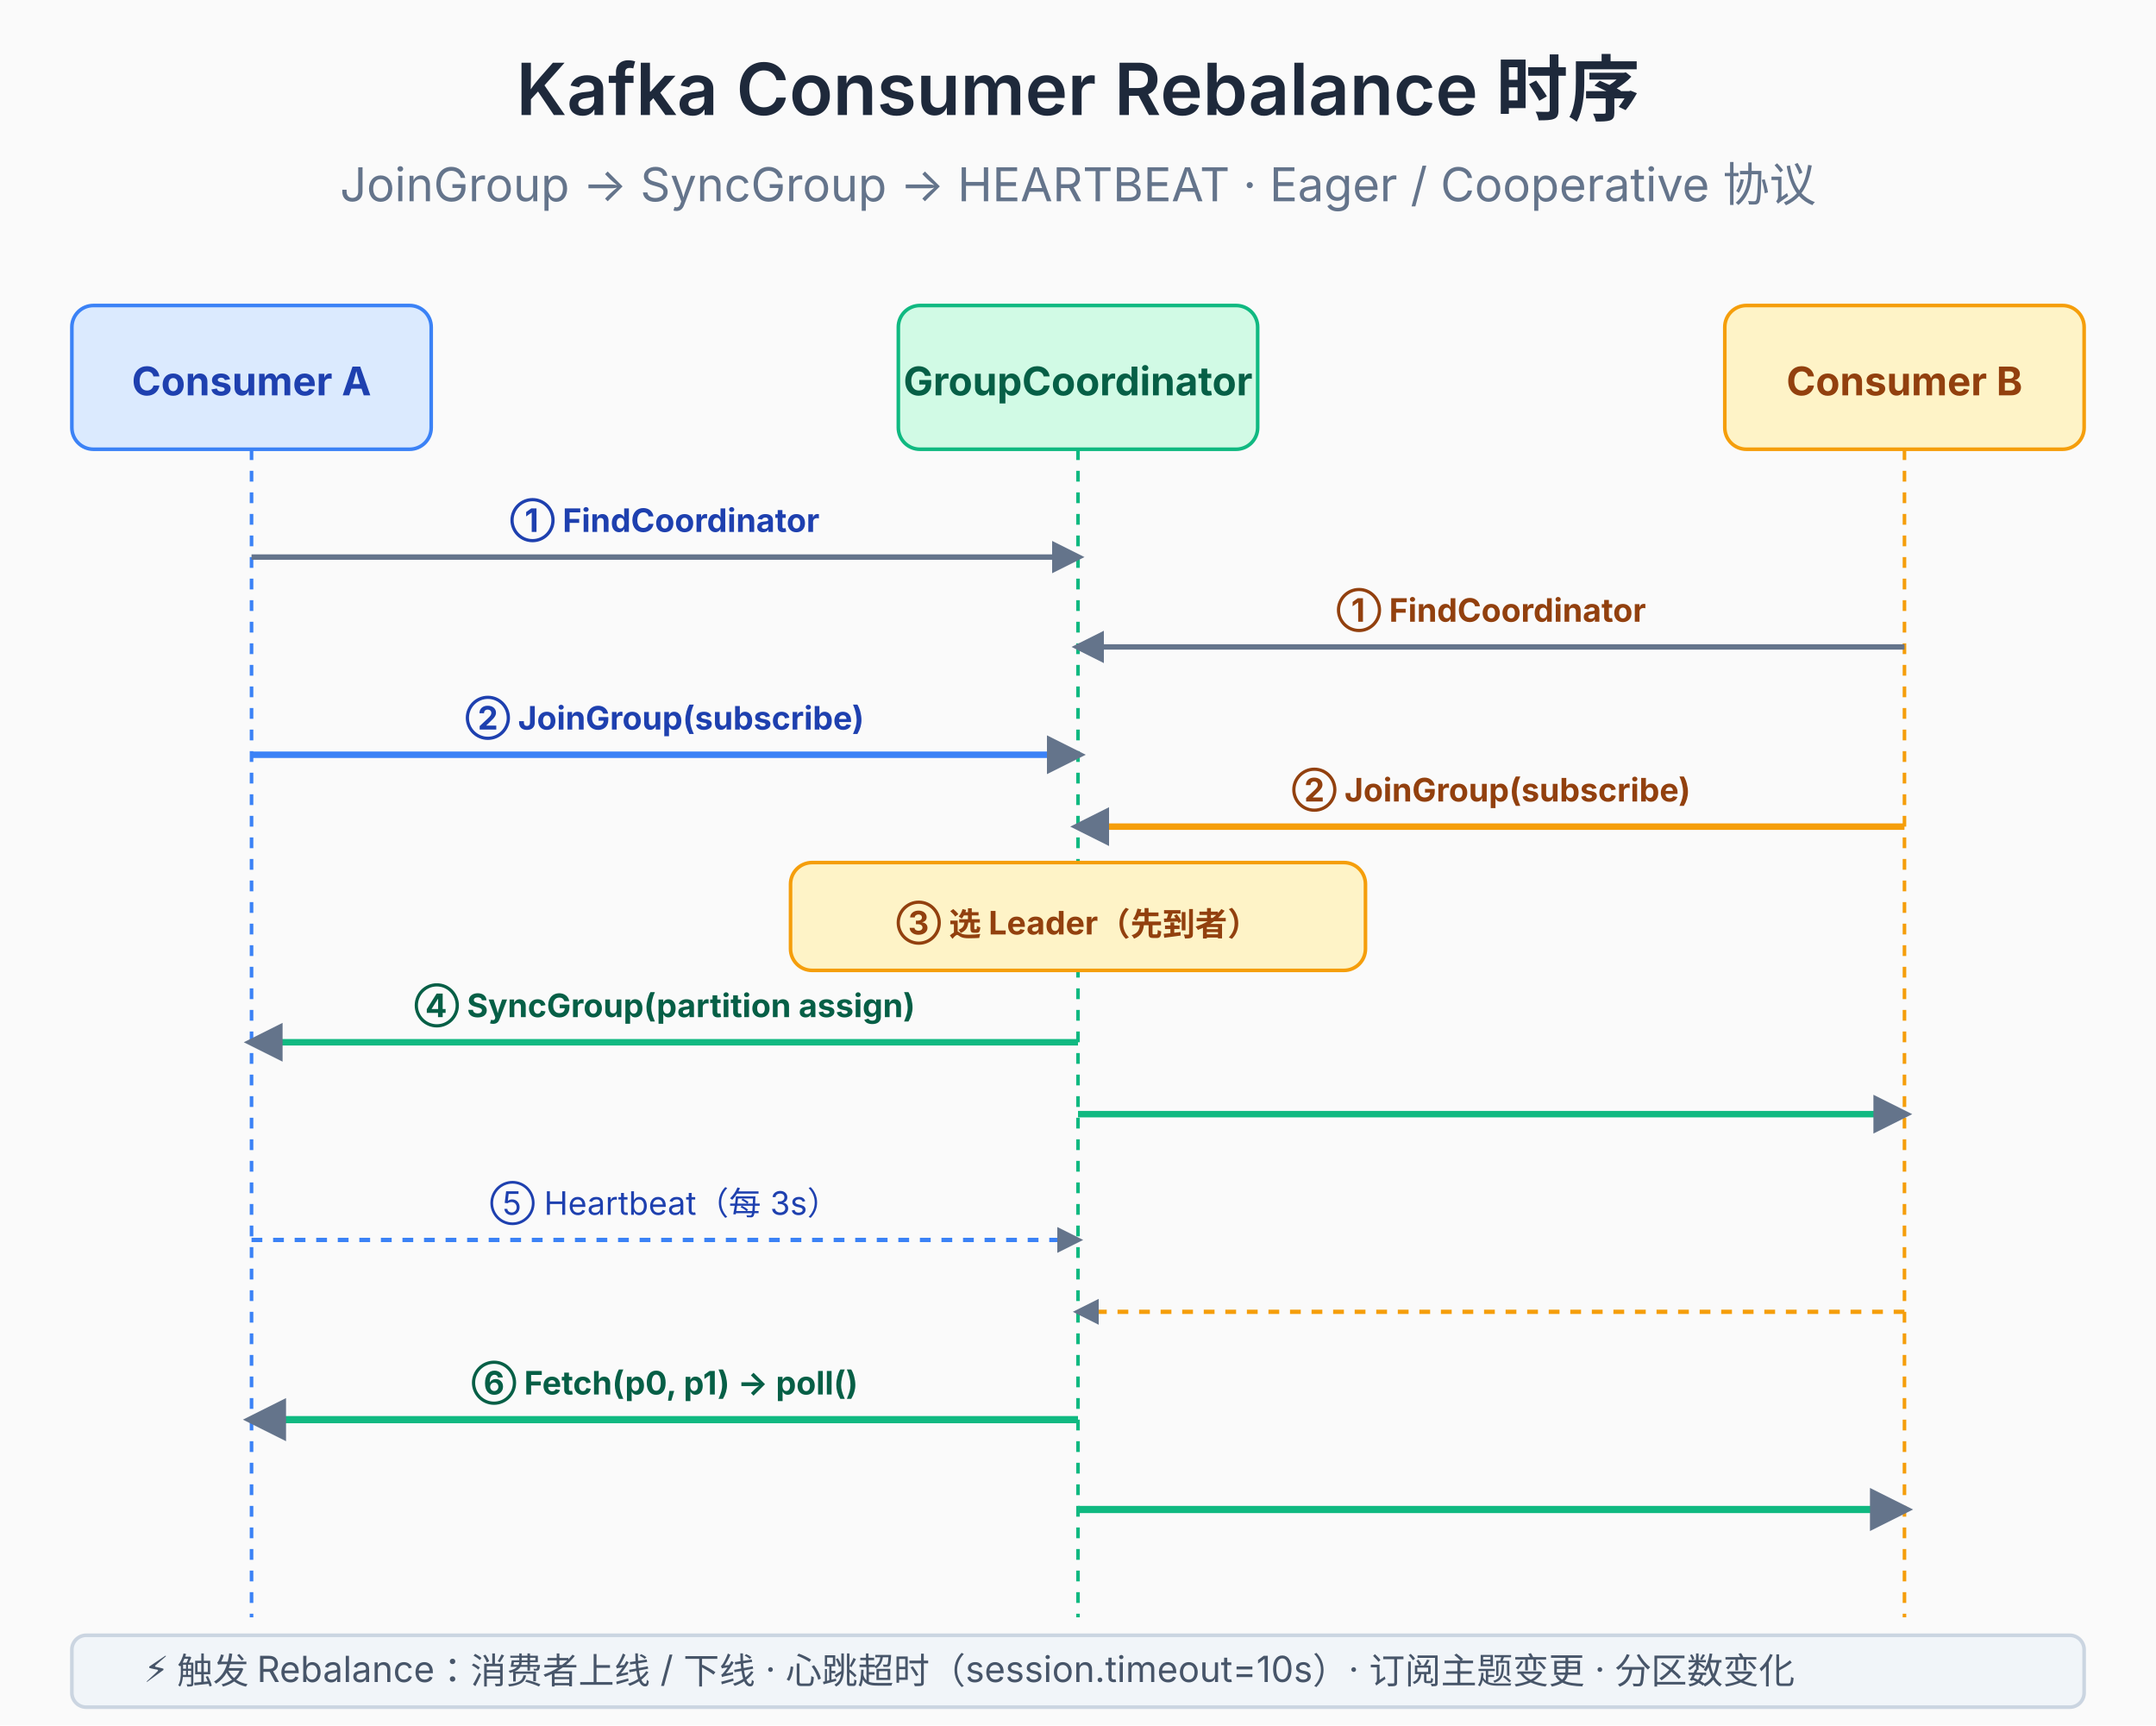
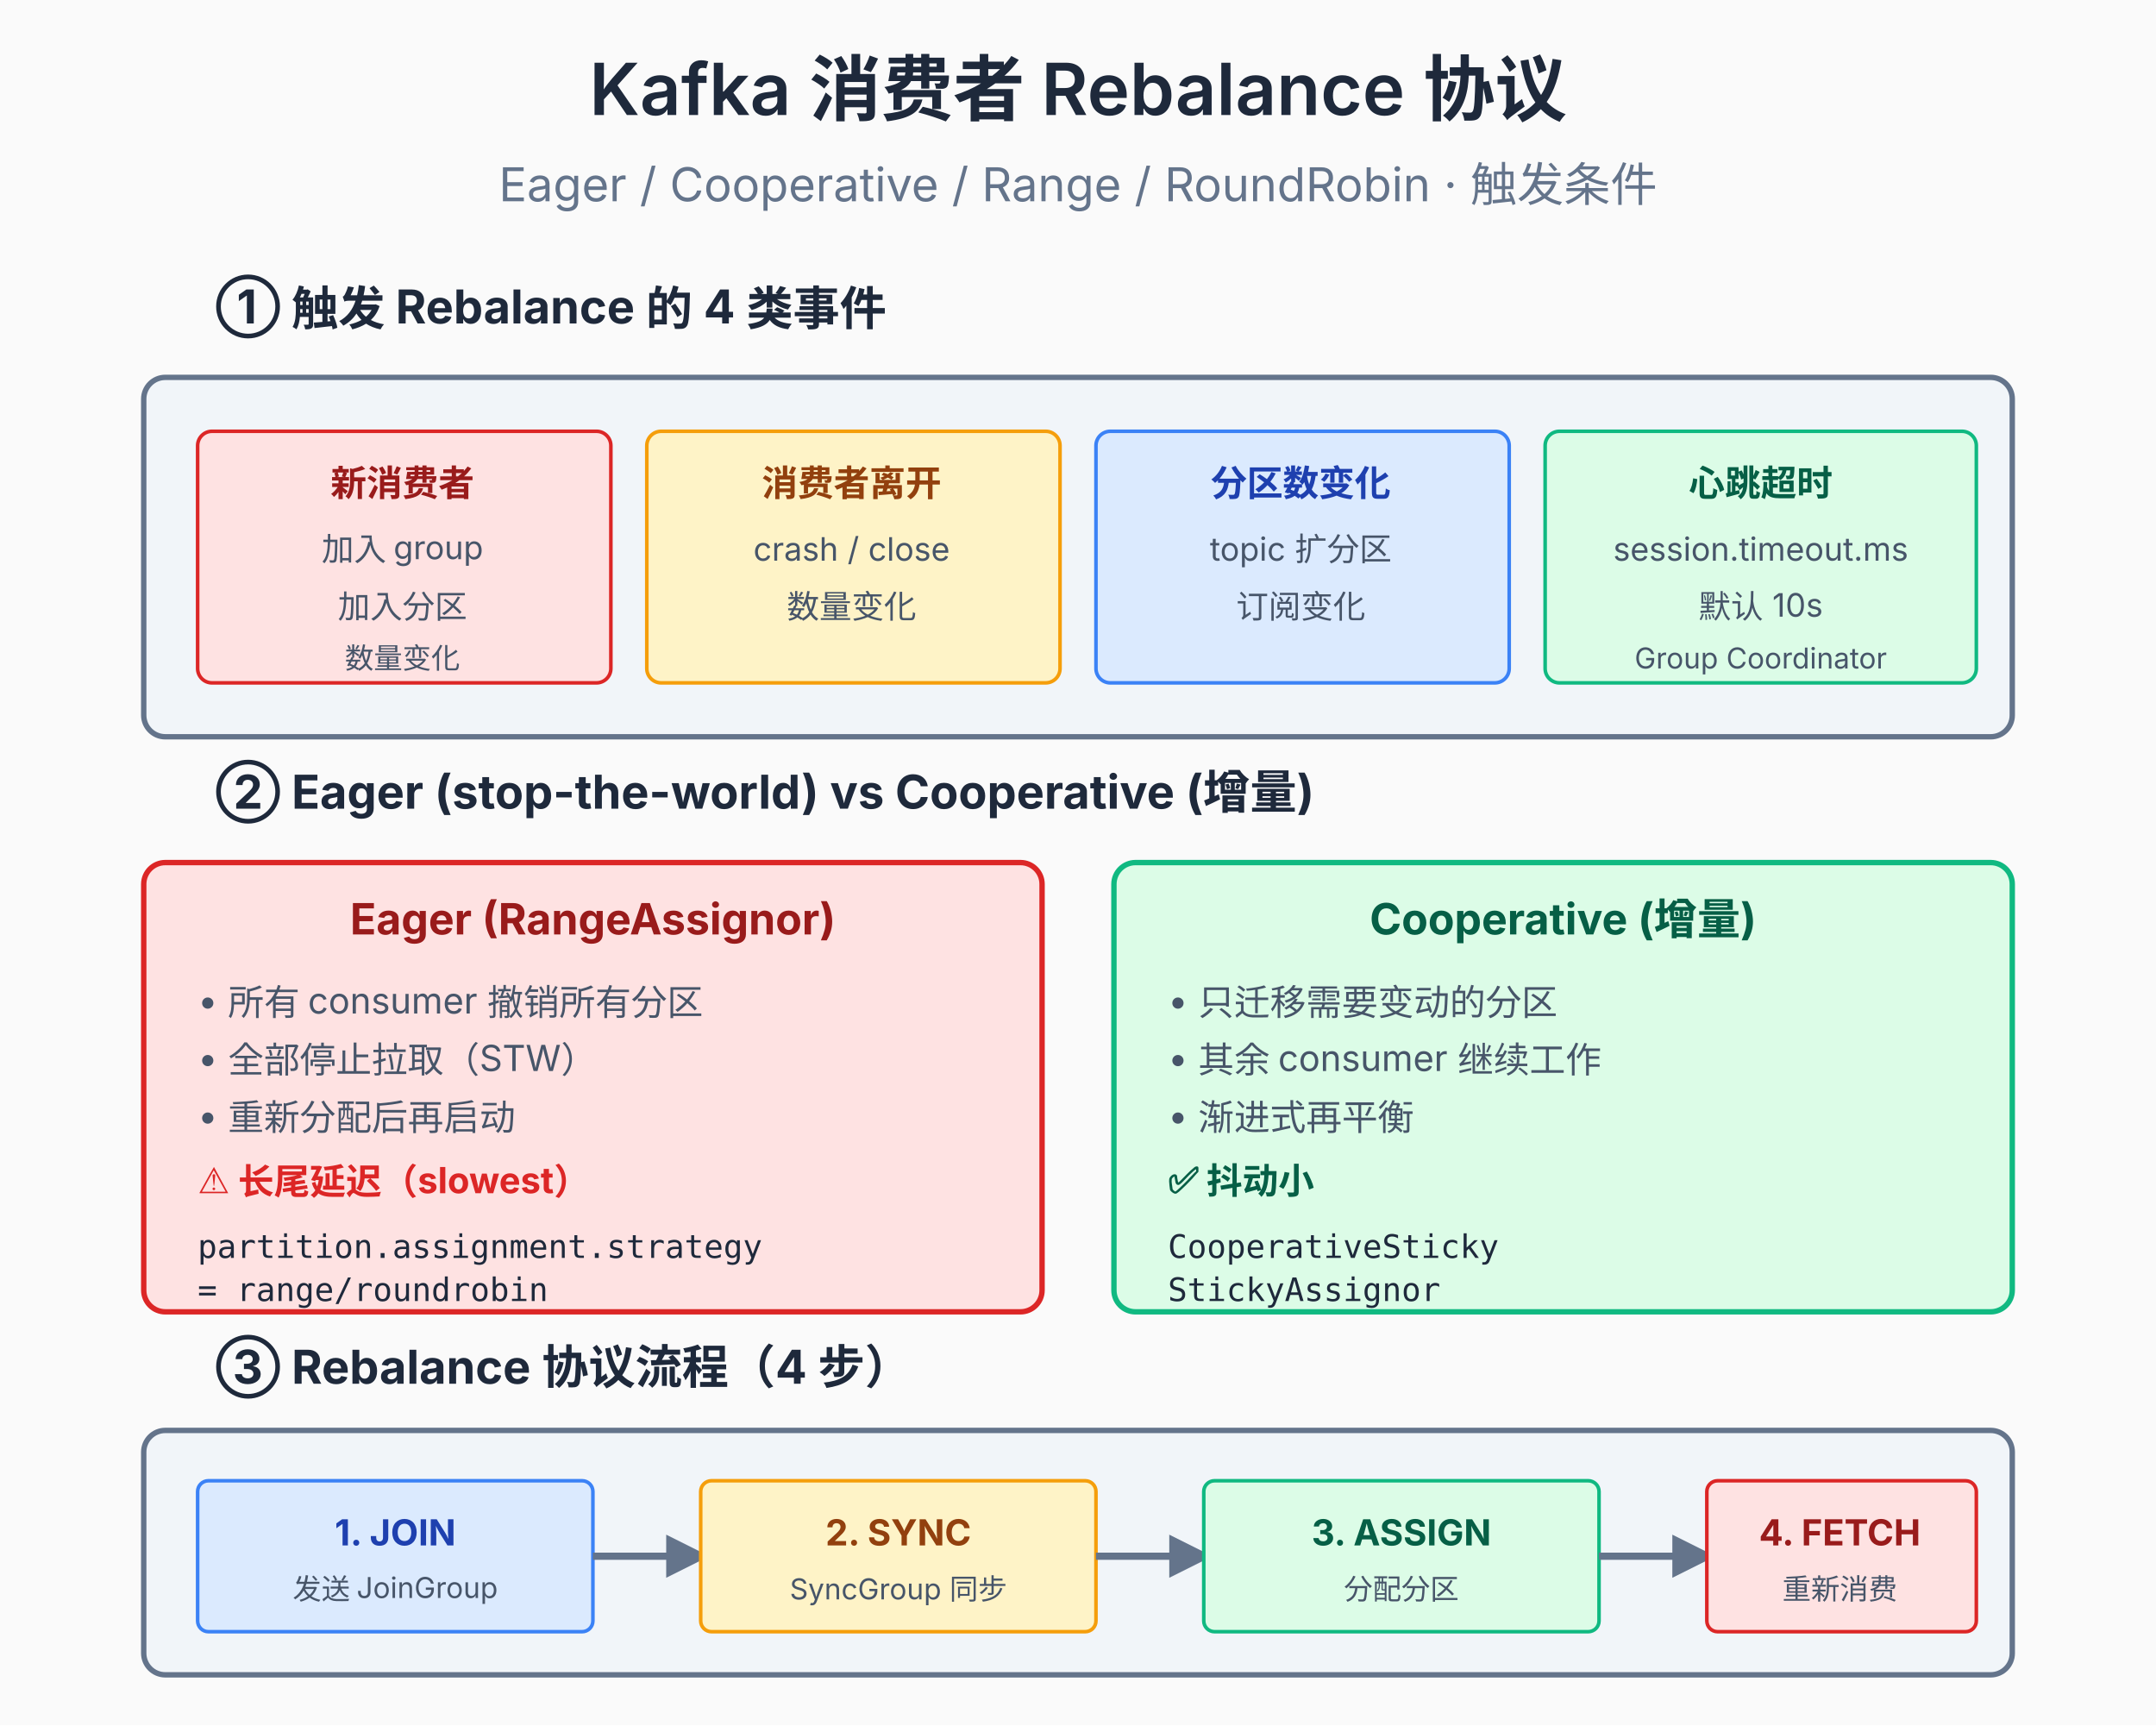
<svg xmlns="http://www.w3.org/2000/svg" viewBox="0 0 600 480" font-family="-apple-system,BlinkMacSystemFont,'PingFang SC',sans-serif">
  <defs>
    <marker id="arr" viewBox="0 0 10 10" refX="8" refY="5" markerWidth="6" markerHeight="6" orient="auto-start-reverse">
      <path d="M0,0 L10,5 L0,10 z" fill="#64748b" />
    </marker>
  </defs>
  <rect width="600" height="480" fill="#fafafa" />
-   <text x="300" y="32" text-anchor="middle" font-size="20" font-weight="600" fill="#1e293b">Kafka Consumer Rebalance 时序</text>
-   <text x="300" y="56" text-anchor="middle" font-size="13" fill="#64748b">JoinGroup → SyncGroup → HEARTBEAT · Eager / Cooperative 协议</text>
+   <text x="300" y="32" text-anchor="middle" font-size="20" font-weight="600" fill="#1e293b">Kafka 消费者 Rebalance 协议</text>
+   <text x="300" y="56" text-anchor="middle" font-size="13" fill="#64748b">Eager / Cooperative / Range / RoundRobin · 触发条件</text>
  <g>
-     <rect x="20" y="85" width="100" height="40" rx="6" fill="#dbeafe" stroke="#3b82f6" />
-     <text x="70" y="110" text-anchor="middle" font-size="11" font-weight="700" fill="#1e40af">Consumer A</text>
-     <rect x="250" y="85" width="100" height="40" rx="6" fill="#d1fae5" stroke="#10b981" />
-     <text x="300" y="110" text-anchor="middle" font-size="11" font-weight="700" fill="#065f46">GroupCoordinator</text>
-     <rect x="480" y="85" width="100" height="40" rx="6" fill="#fef3c7" stroke="#f59e0b" />
-     <text x="530" y="110" text-anchor="middle" font-size="11" font-weight="700" fill="#92400e">Consumer B</text>
+     <text x="60" y="90" font-size="13" font-weight="700" fill="#1e293b">① 触发 Rebalance 的 4 类事件</text>
+     <rect x="40" y="105" width="520" height="100" rx="6" fill="#f1f5f9" stroke="#64748b" stroke-width="1.5" />
+     <rect x="55" y="120" width="115" height="70" rx="4" fill="#fee2e2" stroke="#dc2626" />
+     <text x="112" y="138" text-anchor="middle" font-size="10" font-weight="700" fill="#991b1b">新消费者</text>
+     <text x="112" y="156" text-anchor="middle" font-size="9" fill="#475569">加入 group</text>
+     <text x="112" y="172" text-anchor="middle" font-size="9" fill="#475569">加入分区</text>
+     <text x="112" y="186" text-anchor="middle" font-size="8" fill="#475569">数量变化</text>
+     <rect x="180" y="120" width="115" height="70" rx="4" fill="#fef3c7" stroke="#f59e0b" />
+     <text x="237" y="138" text-anchor="middle" font-size="10" font-weight="700" fill="#92400e">消费者离开</text>
+     <text x="237" y="156" text-anchor="middle" font-size="9" fill="#475569">crash / close</text>
+     <text x="237" y="172" text-anchor="middle" font-size="9" fill="#475569">数量变化</text>
+     <rect x="305" y="120" width="115" height="70" rx="4" fill="#dbeafe" stroke="#3b82f6" />
+     <text x="362" y="138" text-anchor="middle" font-size="10" font-weight="700" fill="#1e40af">分区数变化</text>
+     <text x="362" y="156" text-anchor="middle" font-size="9" fill="#475569">topic 扩分区</text>
+     <text x="362" y="172" text-anchor="middle" font-size="9" fill="#475569">订阅变化</text>
+     <rect x="430" y="120" width="120" height="70" rx="4" fill="#dcfce7" stroke="#10b981" />
+     <text x="490" y="138" text-anchor="middle" font-size="10" font-weight="700" fill="#065f46">心跳超时</text>
+     <text x="490" y="156" text-anchor="middle" font-size="9" fill="#475569">session.timeout.ms</text>
+     <text x="490" y="172" text-anchor="middle" font-size="9" fill="#475569">默认 10s</text>
+     <text x="490" y="186" text-anchor="middle" font-size="8" fill="#475569">Group Coordinator</text>
  </g>
  <g>
-     <line x1="70" y1="125" x2="70" y2="450" stroke="#3b82f6" stroke-dasharray="3" />
-     <line x1="300" y1="125" x2="300" y2="450" stroke="#10b981" stroke-dasharray="3" />
-     <line x1="530" y1="125" x2="530" y2="450" stroke="#f59e0b" stroke-dasharray="3" />
-     <line x1="70" y1="155" x2="300" y2="155" stroke="#64748b" stroke-width="1.5" marker-end="url(#arr)" />
-     <text x="185" y="148" text-anchor="middle" font-size="9" font-weight="700" fill="#1e40af">① FindCoordinator</text>
-     <line x1="530" y1="180" x2="300" y2="180" stroke="#64748b" stroke-width="1.5" marker-end="url(#arr)" />
-     <text x="415" y="173" text-anchor="middle" font-size="9" font-weight="700" fill="#92400e">① FindCoordinator</text>
-     <line x1="70" y1="210" x2="300" y2="210" stroke="#3b82f6" stroke-width="1.8" marker-end="url(#arr)" />
-     <text x="185" y="203" text-anchor="middle" font-size="9" font-weight="700" fill="#1e40af">② JoinGroup(subscribe)</text>
-     <line x1="530" y1="230" x2="300" y2="230" stroke="#f59e0b" stroke-width="1.8" marker-end="url(#arr)" />
-     <text x="415" y="223" text-anchor="middle" font-size="9" font-weight="700" fill="#92400e">② JoinGroup(subscribe)</text>
-     <rect x="220" y="240" width="160" height="30" rx="6" fill="#fef3c7" stroke="#f59e0b" />
-     <text x="300" y="260" text-anchor="middle" font-size="9" font-weight="700" fill="#92400e">③ 选 Leader（先到者）</text>
-     <line x1="300" y1="290" x2="70" y2="290" stroke="#10b981" stroke-width="1.8" marker-end="url(#arr)" />
-     <text x="185" y="283" text-anchor="middle" font-size="9" font-weight="700" fill="#065f46">④ SyncGroup(partition assign)</text>
-     <line x1="300" y1="310" x2="530" y2="310" stroke="#10b981" stroke-width="1.8" marker-end="url(#arr)" />
-     <line x1="70" y1="345" x2="300" y2="345" stroke="#3b82f6" stroke-width="1.2" stroke-dasharray="3" marker-end="url(#arr)" />
-     <text x="185" y="338" text-anchor="middle" font-size="9" fill="#1e40af">⑤ Heartbeat（每 3s）</text>
-     <line x1="530" y1="365" x2="300" y2="365" stroke="#f59e0b" stroke-width="1.2" stroke-dasharray="3" marker-end="url(#arr)" />
-     <line x1="300" y1="395" x2="70" y2="395" stroke="#10b981" stroke-width="2" marker-end="url(#arr)" />
-     <text x="185" y="388" text-anchor="middle" font-size="9" font-weight="700" fill="#065f46">⑥ Fetch(p0, p1) → poll()</text>
-     <line x1="300" y1="420" x2="530" y2="420" stroke="#10b981" stroke-width="2" marker-end="url(#arr)" />
+     <text x="60" y="225" font-size="13" font-weight="700" fill="#1e293b">② Eager (stop-the-world) vs Cooperative (增量)</text>
+     <rect x="40" y="240" width="250" height="125" rx="6" fill="#fee2e2" stroke="#dc2626" stroke-width="1.5" />
+     <text x="165" y="260" text-anchor="middle" font-size="12" font-weight="700" fill="#991b1b">Eager (RangeAssignor)</text>
+     <text x="55" y="282" font-size="10" fill="#475569">• 所有 consumer 撤销所有分区</text>
+     <text x="55" y="298" font-size="10" fill="#475569">• 全部停止拉取（STW）</text>
+     <text x="55" y="314" font-size="10" fill="#475569">• 重新分配后再启动</text>
+     <text x="55" y="332" font-size="10" font-weight="700" fill="#dc2626">⚠️ 长尾延迟（slowest）</text>
+     <text x="55" y="350" font-size="9" font-family="monospace" fill="#1e293b">partition.assignment.strategy</text>
+     <text x="55" y="362" font-size="9" font-family="monospace" fill="#1e293b">= range/roundrobin</text>
+     <rect x="310" y="240" width="250" height="125" rx="6" fill="#dcfce7" stroke="#10b981" stroke-width="1.5" />
+     <text x="435" y="260" text-anchor="middle" font-size="12" font-weight="700" fill="#065f46">Cooperative (增量)</text>
+     <text x="325" y="282" font-size="10" fill="#475569">• 只迁移需要变动的分区</text>
+     <text x="325" y="298" font-size="10" fill="#475569">• 其余 consumer 继续工作</text>
+     <text x="325" y="314" font-size="10" fill="#475569">• 渐进式再平衡</text>
+     <text x="325" y="332" font-size="10" font-weight="700" fill="#065f46">✅ 抖动小</text>
+     <text x="325" y="350" font-size="9" font-family="monospace" fill="#1e293b">CooperativeSticky</text>
+     <text x="325" y="362" font-size="9" font-family="monospace" fill="#1e293b">StickyAssignor</text>
  </g>
  <g>
-     <rect x="20" y="455" width="560" height="20" rx="4" fill="#f1f5f9" stroke="#cbd5e1" />
-     <text x="40" y="468" font-size="10" fill="#475569">⚡ 触发 Rebalance：消费者上线 / 下线 · 心跳超时（session.timeout=10s）· 订阅主题变更 · 分区数变化</text>
+     <text x="60" y="385" font-size="13" font-weight="700" fill="#1e293b">③ Rebalance 协议流程（4 步）</text>
+     <rect x="40" y="398" width="520" height="68" rx="6" fill="#f1f5f9" stroke="#64748b" stroke-width="1.5" />
+     <rect x="55" y="412" width="110" height="42" rx="3" fill="#dbeafe" stroke="#3b82f6" />
+     <text x="110" y="430" text-anchor="middle" font-size="10" font-weight="700" fill="#1e40af">1. JOIN</text>
+     <text x="110" y="445" text-anchor="middle" font-size="8" fill="#475569">发送 JoinGroup</text>
+     <path d="M 165 433 L 195 433" fill="none" stroke="#64748b" stroke-width="2" marker-end="url(#arr)" />
+     <rect x="195" y="412" width="110" height="42" rx="3" fill="#fef3c7" stroke="#f59e0b" />
+     <text x="250" y="430" text-anchor="middle" font-size="10" font-weight="700" fill="#92400e">2. SYNC</text>
+     <text x="250" y="445" text-anchor="middle" font-size="8" fill="#475569">SyncGroup 同步</text>
+     <path d="M 305 433 L 335 433" fill="none" stroke="#64748b" stroke-width="2" marker-end="url(#arr)" />
+     <rect x="335" y="412" width="110" height="42" rx="3" fill="#dcfce7" stroke="#10b981" />
+     <text x="390" y="430" text-anchor="middle" font-size="10" font-weight="700" fill="#065f46">3. ASSIGN</text>
+     <text x="390" y="445" text-anchor="middle" font-size="8" fill="#475569">分配分区</text>
+     <path d="M 445 433 L 475 433" fill="none" stroke="#64748b" stroke-width="2" marker-end="url(#arr)" />
+     <rect x="475" y="412" width="75" height="42" rx="3" fill="#fee2e2" stroke="#dc2626" />
+     <text x="512" y="430" text-anchor="middle" font-size="10" font-weight="700" fill="#991b1b">4. FETCH</text>
+     <text x="512" y="445" text-anchor="middle" font-size="8" fill="#475569">重新消费</text>
  </g>
</svg>
